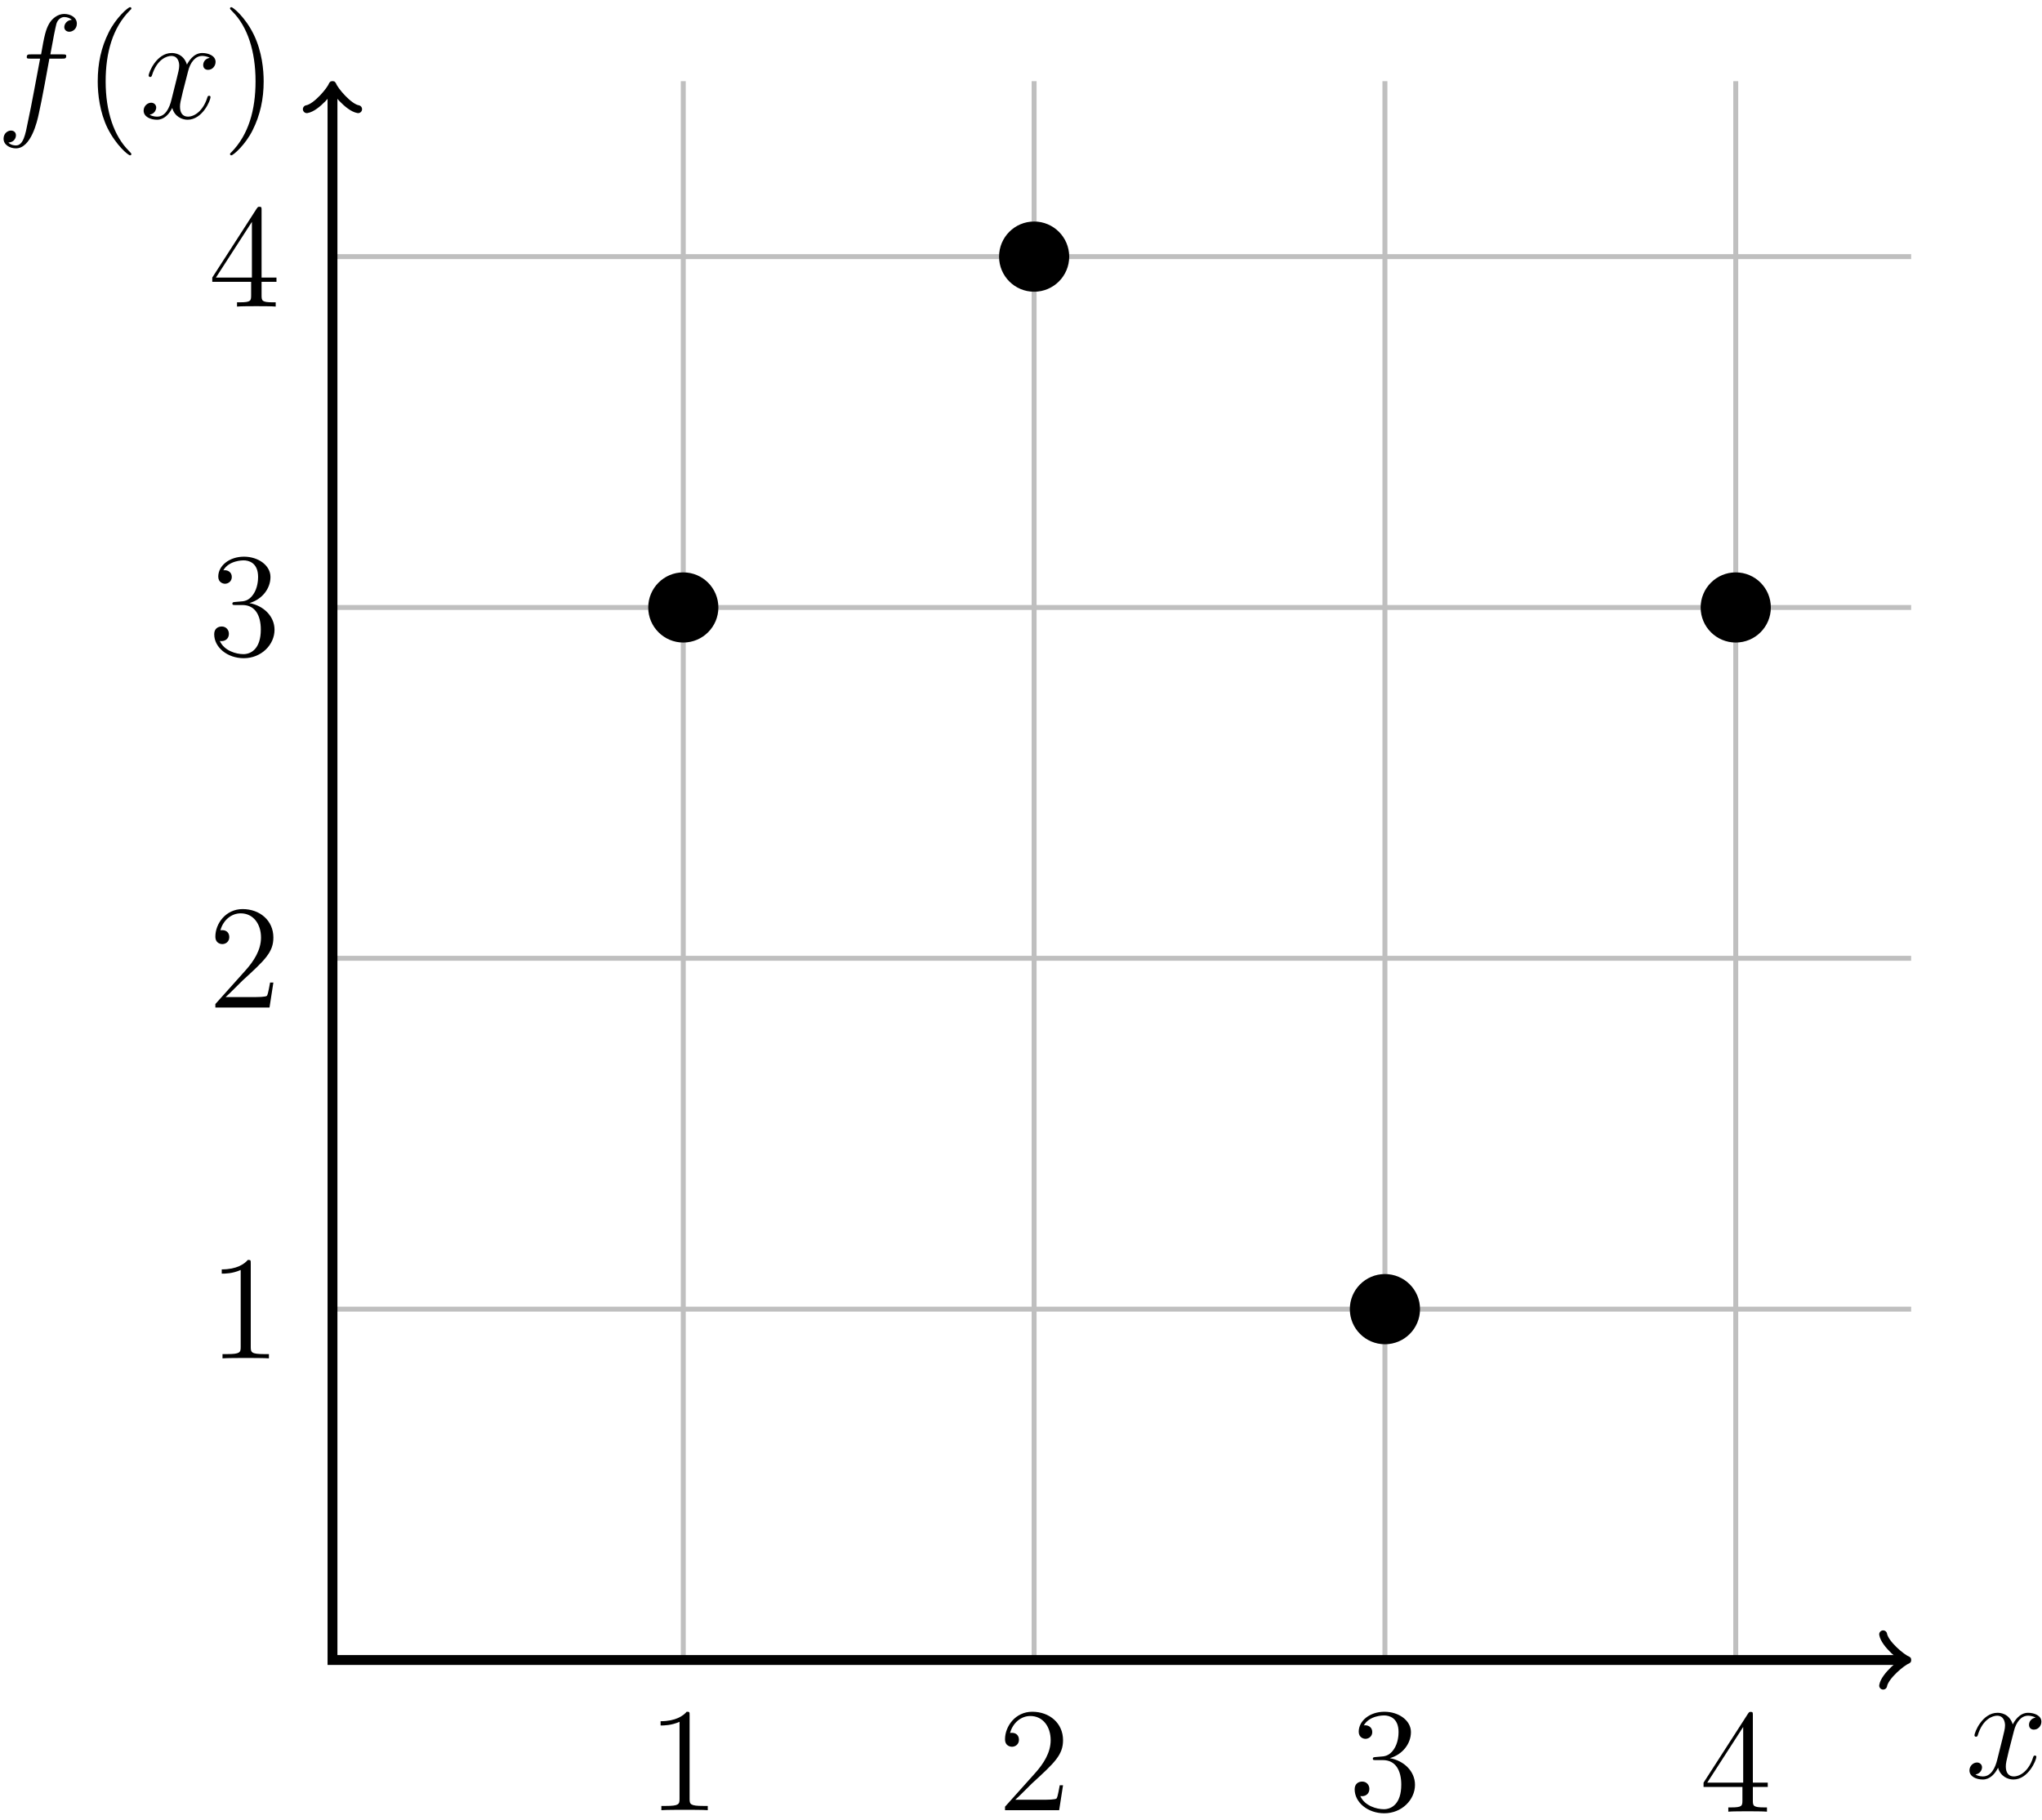
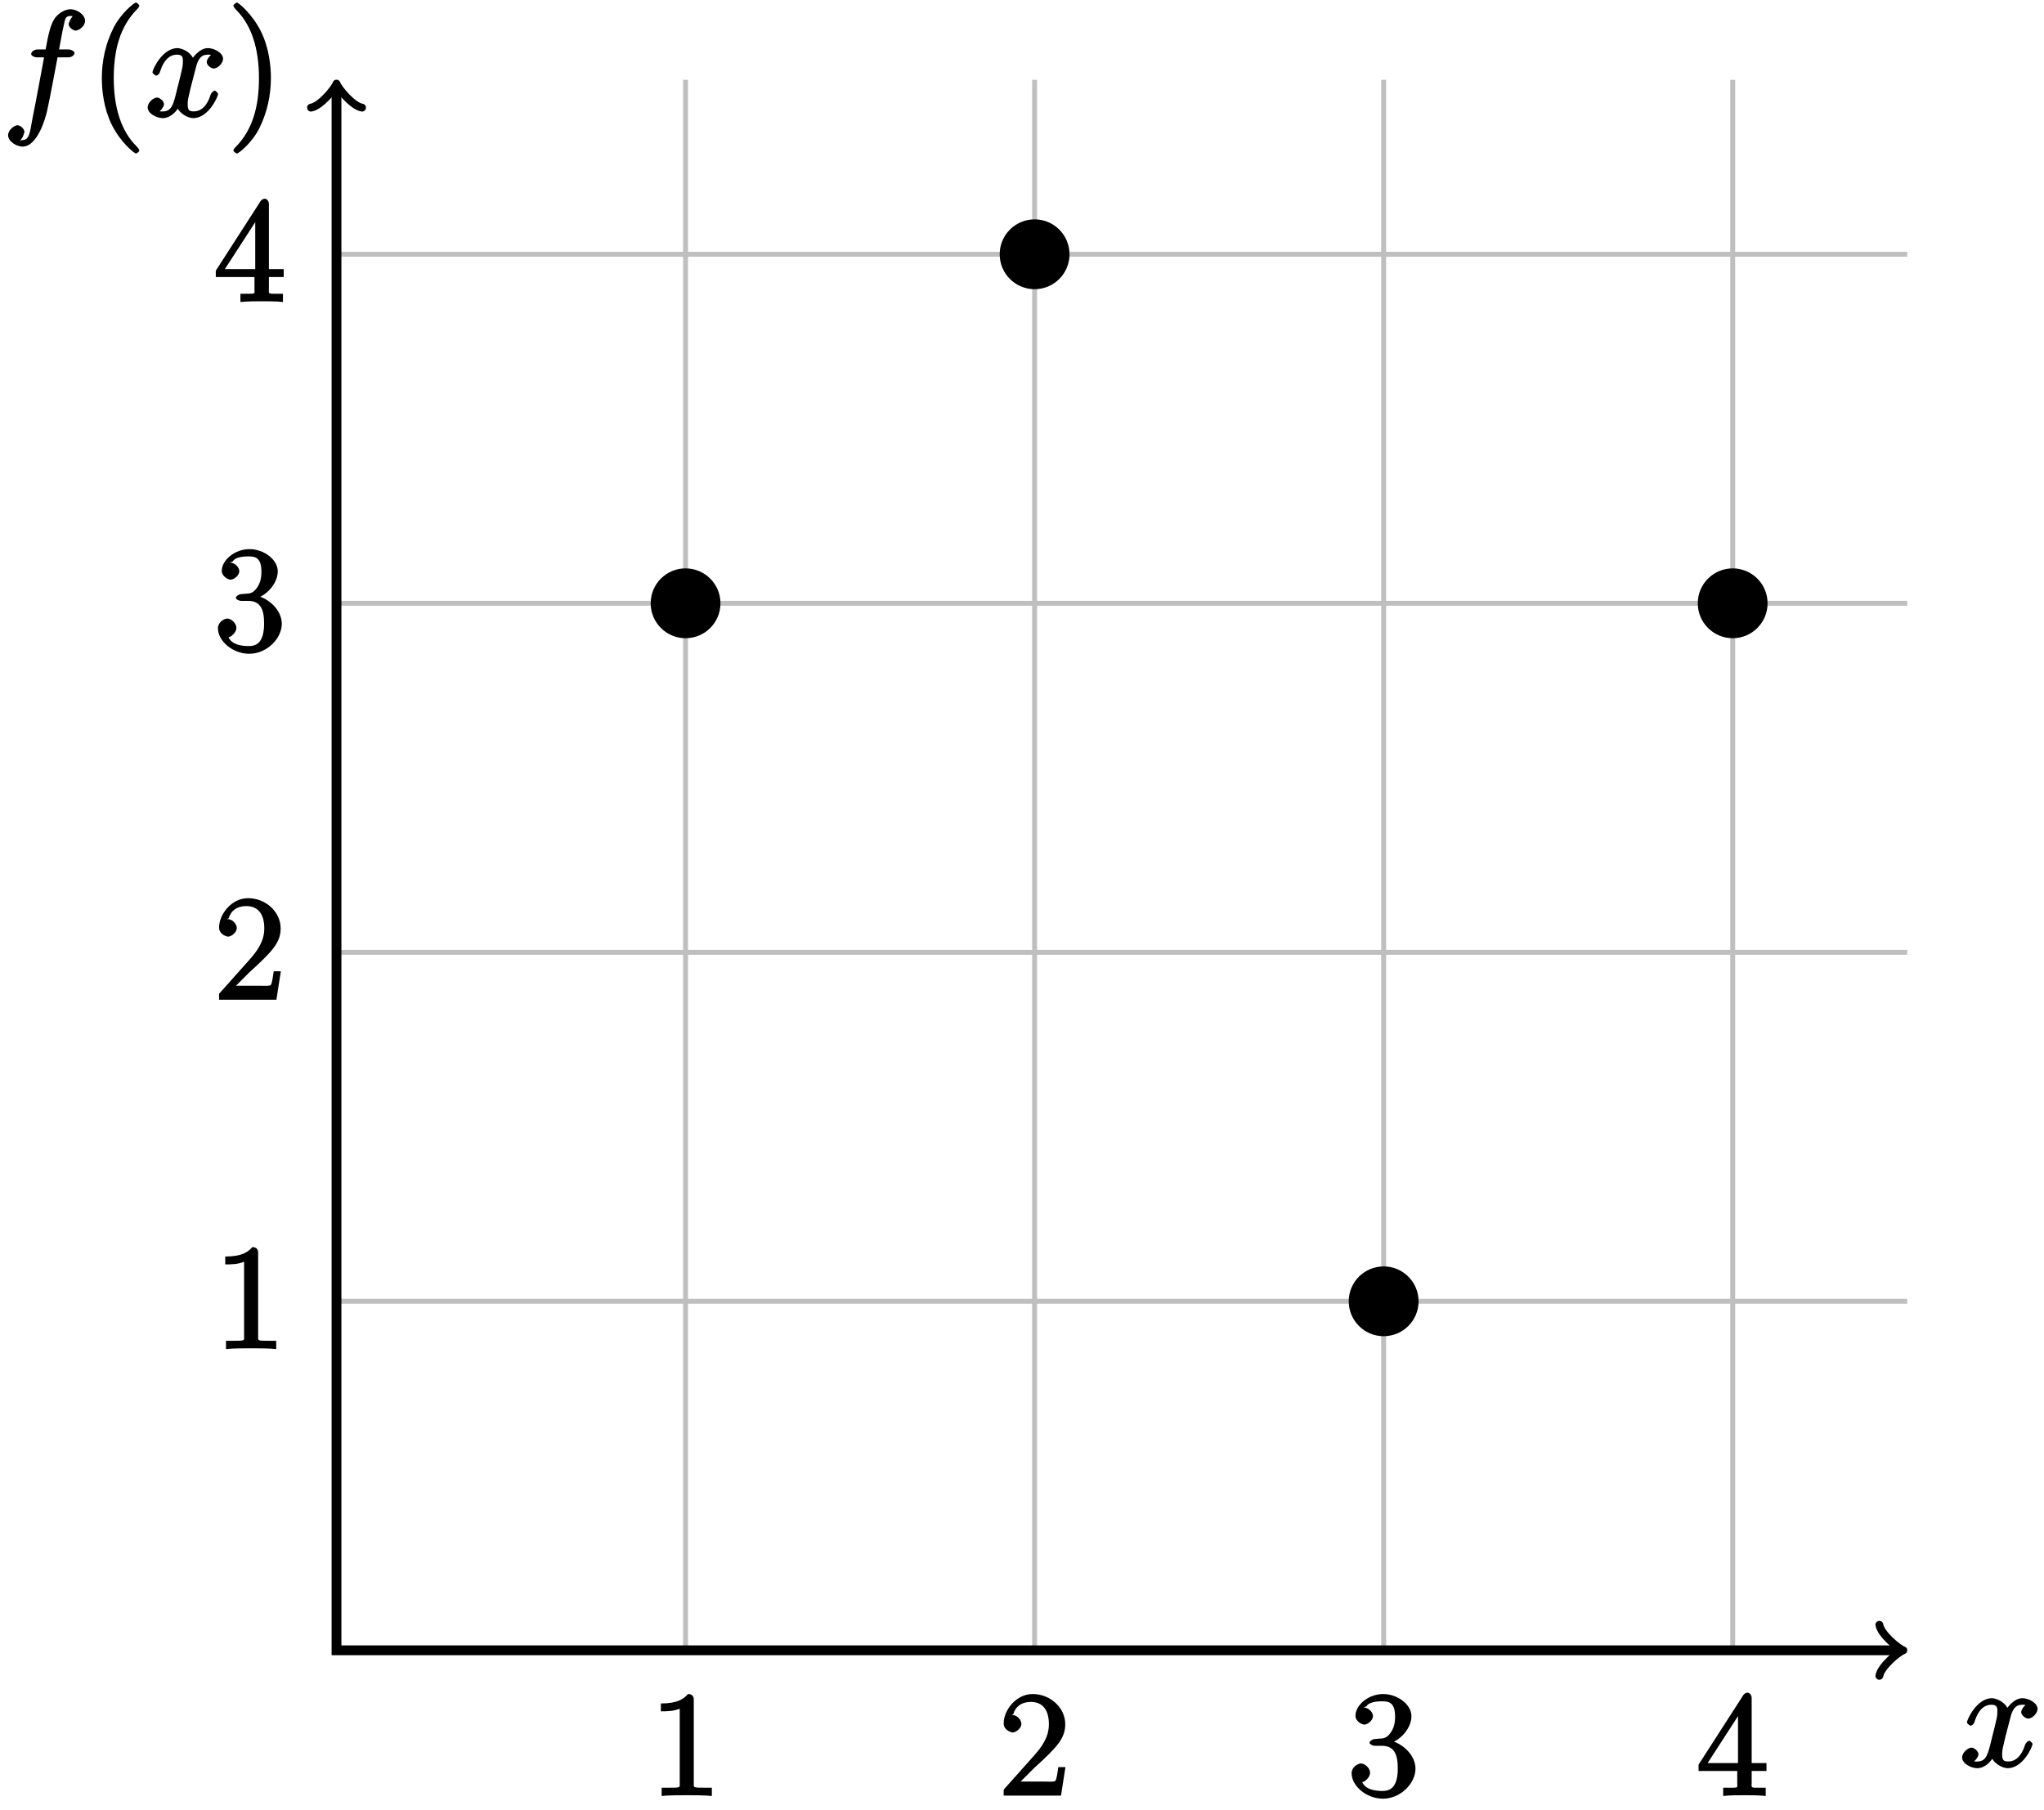
- <svg xmlns="http://www.w3.org/2000/svg" xmlns:xlink="http://www.w3.org/1999/xlink" width="165pt" height="147pt" viewBox="0 0 165 147" version="1.1">
+ <svg xmlns="http://www.w3.org/2000/svg" xmlns:xlink="http://www.w3.org/1999/xlink" width="166pt" height="147pt" viewBox="0 0 166 147" version="1.1">
  <defs>
    <g>
      <symbol overflow="visible" id="glyph0-0">
        <path style="stroke:none;" d="" />
      </symbol>
      <symbol overflow="visible" id="glyph0-1">
-         <path style="stroke:none;" d="M 5.328 -4.812 C 5.562 -4.812 5.672 -4.812 5.672 -5.031 C 5.672 -5.156 5.562 -5.156 5.359 -5.156 L 4.391 -5.156 C 4.609 -6.391 4.781 -7.234 4.875 -7.609 C 4.953 -7.906 5.203 -8.172 5.516 -8.172 C 5.766 -8.172 6.016 -8.062 6.125 -7.953 C 5.672 -7.906 5.516 -7.562 5.516 -7.359 C 5.516 -7.125 5.703 -6.984 5.922 -6.984 C 6.172 -6.984 6.531 -7.188 6.531 -7.641 C 6.531 -8.141 6.031 -8.422 5.5 -8.422 C 4.984 -8.422 4.484 -8.031 4.25 -7.562 C 4.031 -7.141 3.906 -6.719 3.641 -5.156 L 2.828 -5.156 C 2.609 -5.156 2.484 -5.156 2.484 -4.938 C 2.484 -4.812 2.562 -4.812 2.797 -4.812 L 3.562 -4.812 C 3.344 -3.688 2.859 -0.984 2.578 0.281 C 2.375 1.328 2.203 2.203 1.609 2.203 C 1.562 2.203 1.219 2.203 1 1.969 C 1.609 1.922 1.609 1.406 1.609 1.391 C 1.609 1.141 1.438 1 1.203 1 C 0.969 1 0.609 1.203 0.609 1.656 C 0.609 2.172 1.141 2.438 1.609 2.438 C 2.828 2.438 3.328 0.25 3.453 -0.344 C 3.672 -1.266 4.25 -4.453 4.312 -4.812 Z M 5.328 -4.812 " />
+         <path style="stroke:none;" d="M 5.328 -4.812 C 5.562 -4.812 5.828 -4.953 5.828 -5.172 C 5.828 -5.297 5.562 -5.453 5.359 -5.453 L 4.578 -5.453 C 4.766 -6.531 4.938 -7.375 5.031 -7.75 C 5.109 -8.047 5.203 -8.172 5.516 -8.172 C 5.766 -8.172 5.891 -8.109 5.766 -8.219 C 5.672 -8.219 5.359 -7.703 5.359 -7.5 C 5.359 -7.266 5.703 -6.984 5.922 -6.984 C 6.172 -6.984 6.688 -7.328 6.688 -7.781 C 6.688 -8.281 6.031 -8.719 5.5 -8.719 C 4.984 -8.719 4.359 -8.281 4.125 -7.812 C 3.906 -7.406 3.734 -6.875 3.484 -5.453 L 2.828 -5.453 C 2.609 -5.453 2.312 -5.297 2.312 -5.078 C 2.312 -4.953 2.562 -4.812 2.797 -4.812 L 3.359 -4.812 C 3.172 -3.844 2.688 -1.141 2.422 0.125 C 2.219 1.172 2.203 1.906 1.609 1.906 C 1.562 1.906 1.328 1.953 1.328 1.953 C 1.609 1.922 1.766 1.25 1.766 1.25 C 1.766 1 1.438 0.703 1.203 0.703 C 0.969 0.703 0.438 1.062 0.438 1.516 C 0.438 2.031 1.141 2.438 1.609 2.438 C 2.828 2.438 3.484 0.109 3.609 -0.484 C 3.828 -1.406 4.406 -4.594 4.453 -4.812 Z M 5.328 -4.812 " />
      </symbol>
      <symbol overflow="visible" id="glyph0-2">
-         <path style="stroke:none;" d="M 5.672 -4.875 C 5.281 -4.812 5.141 -4.516 5.141 -4.297 C 5.141 -4 5.359 -3.906 5.531 -3.906 C 5.891 -3.906 6.141 -4.219 6.141 -4.547 C 6.141 -5.047 5.562 -5.266 5.062 -5.266 C 4.344 -5.266 3.938 -4.547 3.828 -4.328 C 3.547 -5.219 2.812 -5.266 2.594 -5.266 C 1.375 -5.266 0.734 -3.703 0.734 -3.438 C 0.734 -3.391 0.781 -3.328 0.859 -3.328 C 0.953 -3.328 0.984 -3.406 1 -3.453 C 1.406 -4.781 2.219 -5.031 2.562 -5.031 C 3.094 -5.031 3.203 -4.531 3.203 -4.25 C 3.203 -3.984 3.125 -3.703 2.984 -3.125 L 2.578 -1.5 C 2.406 -0.781 2.062 -0.125 1.422 -0.125 C 1.359 -0.125 1.062 -0.125 0.812 -0.281 C 1.25 -0.359 1.344 -0.719 1.344 -0.859 C 1.344 -1.094 1.156 -1.25 0.938 -1.25 C 0.641 -1.25 0.328 -0.984 0.328 -0.609 C 0.328 -0.109 0.891 0.125 1.406 0.125 C 1.984 0.125 2.391 -0.328 2.641 -0.828 C 2.828 -0.125 3.438 0.125 3.875 0.125 C 5.094 0.125 5.734 -1.453 5.734 -1.703 C 5.734 -1.766 5.688 -1.812 5.625 -1.812 C 5.516 -1.812 5.5 -1.75 5.469 -1.656 C 5.141 -0.609 4.453 -0.125 3.906 -0.125 C 3.484 -0.125 3.266 -0.438 3.266 -0.922 C 3.266 -1.188 3.312 -1.375 3.5 -2.156 L 3.922 -3.797 C 4.094 -4.5 4.5 -5.031 5.062 -5.031 C 5.078 -5.031 5.422 -5.031 5.672 -4.875 Z M 5.672 -4.875 " />
+         <path style="stroke:none;" d="M 5.672 -5.172 C 5.281 -5.109 4.969 -4.656 4.969 -4.438 C 4.969 -4.141 5.359 -3.906 5.531 -3.906 C 5.891 -3.906 6.297 -4.359 6.297 -4.688 C 6.297 -5.188 5.562 -5.562 5.062 -5.562 C 4.344 -5.562 3.766 -4.703 3.656 -4.484 L 3.984 -4.469 C 3.703 -5.359 2.812 -5.562 2.594 -5.562 C 1.375 -5.562 0.562 -3.844 0.562 -3.578 C 0.562 -3.531 0.781 -3.328 0.859 -3.328 C 0.953 -3.328 1.094 -3.438 1.156 -3.578 C 1.562 -4.922 2.219 -5.031 2.562 -5.031 C 3.094 -5.031 3.031 -4.672 3.031 -4.391 C 3.031 -4.125 2.969 -3.859 2.828 -3.281 L 2.422 -1.656 C 2.234 -0.938 2.062 -0.422 1.422 -0.422 C 1.359 -0.422 1.172 -0.375 0.922 -0.531 L 0.812 -0.281 C 1.25 -0.359 1.5 -0.859 1.5 -1 C 1.5 -1.25 1.156 -1.547 0.938 -1.547 C 0.641 -1.547 0.172 -1.141 0.172 -0.75 C 0.172 -0.25 0.891 0.125 1.406 0.125 C 1.984 0.125 2.5 -0.375 2.75 -0.859 L 2.469 -0.969 C 2.672 -0.266 3.438 0.125 3.875 0.125 C 5.094 0.125 5.891 -1.594 5.891 -1.859 C 5.891 -1.906 5.688 -2.109 5.625 -2.109 C 5.516 -2.109 5.328 -1.906 5.297 -1.812 C 4.969 -0.766 4.453 -0.422 3.906 -0.422 C 3.484 -0.422 3.422 -0.578 3.422 -1.062 C 3.422 -1.328 3.469 -1.516 3.656 -2.312 L 4.078 -3.938 C 4.25 -4.656 4.5 -5.031 5.062 -5.031 C 5.078 -5.031 5.297 -5.062 5.547 -4.906 Z M 5.672 -5.172 " />
      </symbol>
      <symbol overflow="visible" id="glyph1-0">
        <path style="stroke:none;" d="" />
      </symbol>
      <symbol overflow="visible" id="glyph1-1">
-         <path style="stroke:none;" d="M 3.891 2.906 C 3.891 2.875 3.891 2.844 3.688 2.641 C 2.484 1.438 1.812 -0.531 1.812 -2.969 C 1.812 -5.297 2.375 -7.297 3.766 -8.703 C 3.891 -8.812 3.891 -8.828 3.891 -8.875 C 3.891 -8.938 3.828 -8.969 3.781 -8.969 C 3.625 -8.969 2.641 -8.109 2.062 -6.938 C 1.453 -5.719 1.172 -4.453 1.172 -2.969 C 1.172 -1.906 1.344 -0.484 1.953 0.781 C 2.672 2.219 3.641 3 3.781 3 C 3.828 3 3.891 2.969 3.891 2.906 Z M 3.891 2.906 " />
+         <path style="stroke:none;" d="M 4.047 2.766 C 4.047 2.719 4 2.594 3.797 2.391 C 2.594 1.188 1.969 -0.688 1.969 -3.125 C 1.969 -5.438 2.484 -7.328 3.875 -8.734 C 4 -8.844 4.047 -8.984 4.047 -9.016 C 4.047 -9.078 3.828 -9.266 3.781 -9.266 C 3.625 -9.266 2.516 -8.359 1.938 -7.188 C 1.328 -5.969 1 -4.594 1 -3.125 C 1 -2.062 1.172 -0.641 1.797 0.641 C 2.5 2.078 3.641 3 3.781 3 C 3.828 3 4.047 2.828 4.047 2.766 Z M 4.047 2.766 " />
      </symbol>
      <symbol overflow="visible" id="glyph1-2">
-         <path style="stroke:none;" d="M 3.375 -2.969 C 3.375 -3.891 3.25 -5.359 2.578 -6.75 C 1.875 -8.188 0.891 -8.969 0.766 -8.969 C 0.719 -8.969 0.656 -8.938 0.656 -8.875 C 0.656 -8.828 0.656 -8.812 0.859 -8.609 C 2.062 -7.406 2.719 -5.422 2.719 -2.984 C 2.719 -0.672 2.156 1.328 0.781 2.734 C 0.656 2.844 0.656 2.875 0.656 2.906 C 0.656 2.969 0.719 3 0.766 3 C 0.922 3 1.906 2.141 2.484 0.969 C 3.094 -0.25 3.375 -1.547 3.375 -2.969 Z M 3.375 -2.969 " />
+         <path style="stroke:none;" d="M 3.531 -3.125 C 3.531 -4.031 3.406 -5.516 2.734 -6.891 C 2.031 -8.328 0.891 -9.266 0.766 -9.266 C 0.719 -9.266 0.484 -9.078 0.484 -9.016 C 0.484 -8.984 0.531 -8.844 0.734 -8.641 C 1.938 -7.438 2.562 -5.562 2.562 -3.125 C 2.562 -0.812 2.047 1.078 0.656 2.484 C 0.531 2.594 0.484 2.719 0.484 2.766 C 0.484 2.828 0.719 3 0.766 3 C 0.922 3 2.016 2.109 2.594 0.938 C 3.203 -0.281 3.531 -1.688 3.531 -3.125 Z M 3.531 -3.125 " />
      </symbol>
-       <symbol overflow="visible" id="glyph2-0">
-         <path style="stroke:none;" d="" />
+       <symbol overflow="visible" id="glyph1-3">
+         <path style="stroke:none;" d="M 3.594 -7.812 C 3.594 -8.078 3.438 -8.25 3.125 -8.25 C 2.797 -7.875 2.312 -7.484 0.922 -7.484 L 0.922 -6.844 C 1.359 -6.844 1.953 -6.844 2.453 -7.062 L 2.453 -1.062 C 2.453 -0.641 2.578 -0.641 1.531 -0.641 L 0.984 -0.641 L 0.984 0.031 C 1.484 -0.031 2.641 -0.031 3.031 -0.031 C 3.438 -0.031 4.578 -0.031 5.062 0.031 L 5.062 -0.641 L 4.531 -0.641 C 3.484 -0.641 3.594 -0.641 3.594 -1.062 Z M 3.594 -7.812 " />
      </symbol>
-       <symbol overflow="visible" id="glyph2-1">
-         <path style="stroke:none;" d="M 4.906 0 L 4.906 -0.344 L 4.531 -0.344 C 3.484 -0.344 3.438 -0.484 3.438 -0.922 L 3.438 -7.656 C 3.438 -7.938 3.438 -7.953 3.203 -7.953 C 2.922 -7.625 2.312 -7.188 1.094 -7.188 L 1.094 -6.844 C 1.359 -6.844 1.953 -6.844 2.625 -7.141 L 2.625 -0.922 C 2.625 -0.484 2.578 -0.344 1.531 -0.344 L 1.156 -0.344 L 1.156 0 C 1.484 -0.031 2.641 -0.031 3.031 -0.031 C 3.438 -0.031 4.578 -0.031 4.906 0 Z M 4.906 0 " />
+       <symbol overflow="visible" id="glyph1-4">
+         <path style="stroke:none;" d="M 5.266 -2.312 L 4.859 -2.312 C 4.797 -1.953 4.75 -1.406 4.625 -1.203 C 4.547 -1.094 3.984 -1.141 3.625 -1.141 L 1.406 -1.141 L 1.516 -0.891 C 1.844 -1.156 2.562 -1.922 2.875 -2.219 C 4.703 -3.891 5.422 -4.609 5.422 -5.797 C 5.422 -7.172 4.172 -8.25 2.781 -8.25 C 1.406 -8.25 0.422 -6.906 0.422 -5.875 C 0.422 -5.266 1.109 -5.125 1.141 -5.125 C 1.406 -5.125 1.859 -5.453 1.859 -5.828 C 1.859 -6.172 1.484 -6.547 1.141 -6.547 C 1.047 -6.547 1.016 -6.547 1.203 -6.609 C 1.359 -7.203 1.859 -7.609 2.625 -7.609 C 3.641 -7.609 4.094 -6.891 4.094 -5.797 C 4.094 -4.781 3.562 -4 2.875 -3.234 L 0.422 -0.484 L 0.422 0 L 5.078 0 L 5.438 -2.312 Z M 5.266 -2.312 " />
      </symbol>
-       <symbol overflow="visible" id="glyph2-2">
-         <path style="stroke:none;" d="M 5.266 -2.016 L 5 -2.016 C 4.953 -1.812 4.859 -1.141 4.75 -0.953 C 4.656 -0.844 3.984 -0.844 3.625 -0.844 L 1.406 -0.844 C 1.734 -1.125 2.469 -1.891 2.766 -2.172 C 4.594 -3.844 5.266 -4.469 5.266 -5.656 C 5.266 -7.031 4.172 -7.953 2.781 -7.953 C 1.406 -7.953 0.578 -6.766 0.578 -5.734 C 0.578 -5.125 1.109 -5.125 1.141 -5.125 C 1.406 -5.125 1.703 -5.312 1.703 -5.688 C 1.703 -6.031 1.484 -6.25 1.141 -6.25 C 1.047 -6.25 1.016 -6.25 0.984 -6.234 C 1.203 -7.047 1.859 -7.609 2.625 -7.609 C 3.641 -7.609 4.266 -6.75 4.266 -5.656 C 4.266 -4.641 3.688 -3.75 3 -2.984 L 0.578 -0.281 L 0.578 0 L 4.953 0 Z M 5.266 -2.016 " />
+       <symbol overflow="visible" id="glyph1-5">
+         <path style="stroke:none;" d="M 2.203 -4.594 C 2 -4.578 1.781 -4.406 1.781 -4.297 C 1.781 -4.188 2.016 -4.047 2.219 -4.047 L 2.766 -4.047 C 3.797 -4.047 4.078 -3.344 4.078 -2.203 C 4.078 -0.641 3.438 -0.375 2.844 -0.375 C 2.266 -0.375 1.453 -0.484 1.188 -1.094 C 1.328 -1.078 1.828 -1.438 1.828 -1.859 C 1.828 -2.219 1.422 -2.609 1.094 -2.609 C 0.797 -2.609 0.328 -2.281 0.328 -1.828 C 0.328 -0.766 1.547 0.25 2.875 0.25 C 4.297 0.25 5.516 -0.984 5.516 -2.188 C 5.516 -3.281 4.469 -4.297 3.328 -4.5 L 3.328 -4.203 C 4.359 -4.5 5.188 -5.516 5.188 -6.453 C 5.188 -7.406 4.047 -8.25 2.891 -8.25 C 1.703 -8.25 0.641 -7.359 0.641 -6.484 C 0.641 -6.016 1.188 -5.766 1.359 -5.766 C 1.609 -5.766 2.062 -6.094 2.062 -6.453 C 2.062 -6.844 1.609 -7.156 1.344 -7.156 C 1.281 -7.156 1.25 -7.156 1.531 -7.25 C 1.781 -7.703 2.797 -7.656 2.859 -7.656 C 3.25 -7.656 3.859 -7.625 3.859 -6.453 C 3.859 -6.234 3.875 -5.672 3.531 -5.156 C 3.172 -4.625 2.875 -4.641 2.562 -4.625 Z M 2.203 -4.594 " />
      </symbol>
-       <symbol overflow="visible" id="glyph2-3">
-         <path style="stroke:none;" d="M 5.359 -2.047 C 5.359 -3.141 4.469 -4 3.328 -4.203 C 4.359 -4.5 5.031 -5.375 5.031 -6.312 C 5.031 -7.25 4.047 -7.953 2.891 -7.953 C 1.703 -7.953 0.812 -7.219 0.812 -6.344 C 0.812 -5.875 1.188 -5.766 1.359 -5.766 C 1.609 -5.766 1.906 -5.953 1.906 -6.312 C 1.906 -6.688 1.609 -6.859 1.344 -6.859 C 1.281 -6.859 1.25 -6.859 1.219 -6.844 C 1.672 -7.656 2.797 -7.656 2.859 -7.656 C 3.25 -7.656 4.031 -7.484 4.031 -6.312 C 4.031 -6.078 4 -5.422 3.641 -4.906 C 3.281 -4.375 2.875 -4.344 2.562 -4.328 L 2.203 -4.297 C 2 -4.281 1.953 -4.266 1.953 -4.156 C 1.953 -4.047 2.016 -4.047 2.219 -4.047 L 2.766 -4.047 C 3.797 -4.047 4.25 -3.203 4.25 -2.062 C 4.25 -0.484 3.438 -0.078 2.844 -0.078 C 2.266 -0.078 1.297 -0.344 0.938 -1.141 C 1.328 -1.078 1.672 -1.297 1.672 -1.719 C 1.672 -2.062 1.422 -2.312 1.094 -2.312 C 0.797 -2.312 0.484 -2.141 0.484 -1.688 C 0.484 -0.625 1.547 0.25 2.875 0.25 C 4.297 0.25 5.359 -0.844 5.359 -2.047 Z M 5.359 -2.047 " />
-       </symbol>
-       <symbol overflow="visible" id="glyph2-4">
-         <path style="stroke:none;" d="M 5.516 -2 L 5.516 -2.344 L 4.312 -2.344 L 4.312 -7.781 C 4.312 -8.016 4.312 -8.062 4.141 -8.062 C 4.047 -8.062 4.016 -8.062 3.922 -7.922 L 0.328 -2.344 L 0.328 -2 L 3.469 -2 L 3.469 -0.906 C 3.469 -0.469 3.438 -0.344 2.562 -0.344 L 2.328 -0.344 L 2.328 0 C 2.609 -0.031 3.547 -0.031 3.891 -0.031 C 4.219 -0.031 5.172 -0.031 5.453 0 L 5.453 -0.344 L 5.219 -0.344 C 4.344 -0.344 4.312 -0.469 4.312 -0.906 L 4.312 -2 Z M 3.531 -2.344 L 0.625 -2.344 L 3.531 -6.844 Z M 3.531 -2.344 " />
+       <symbol overflow="visible" id="glyph1-6">
+         <path style="stroke:none;" d="M 4.469 -7.922 C 4.469 -8.156 4.312 -8.359 4.141 -8.359 C 4.047 -8.359 3.891 -8.312 3.797 -8.172 L 0.156 -2.516 L 0.156 -2 L 3.297 -2 L 3.297 -1.047 C 3.297 -0.609 3.438 -0.641 2.562 -0.641 L 2.156 -0.641 L 2.156 0.031 C 2.609 -0.031 3.547 -0.031 3.891 -0.031 C 4.219 -0.031 5.172 -0.031 5.609 0.031 L 5.609 -0.641 L 5.219 -0.641 C 4.344 -0.641 4.469 -0.609 4.469 -1.047 L 4.469 -2 L 5.672 -2 L 5.672 -2.641 L 4.469 -2.641 Z M 3.359 -7 L 3.359 -2.641 L 0.891 -2.641 L 3.641 -6.891 Z M 3.359 -7 " />
      </symbol>
    </g>
  </defs>
  <g id="surface1">
-     <path style="fill:none;stroke-width:0.399;stroke-linecap:butt;stroke-linejoin:miter;stroke:rgb(75%,75%,75%);stroke-opacity:1;stroke-miterlimit:10;" d="M 0.001 -0 L 127.56 -0 M 0.001 28.348 L 127.56 28.348 M 0.001 56.695 L 127.56 56.695 M 0.001 85.039 L 127.56 85.039 M 0.001 113.387 L 127.56 113.387 M 0.001 -0 L 0.001 127.562 M 28.345 -0 L 28.345 127.562 M 56.693 -0 L 56.693 127.562 M 85.04 -0 L 85.04 127.562 M 113.388 -0 L 113.388 127.562 " transform="matrix(1,0,0,-1,26.866,134.121)" />
-     <path style="fill:none;stroke-width:0.797;stroke-linecap:butt;stroke-linejoin:miter;stroke:rgb(0%,0%,0%);stroke-opacity:1;stroke-miterlimit:10;" d="M 0.001 126.851 L 0.001 -0 L 126.853 -0 " transform="matrix(1,0,0,-1,26.866,134.121)" />
-     <path style="fill:none;stroke-width:0.638;stroke-linecap:round;stroke-linejoin:round;stroke:rgb(0%,0%,0%);stroke-opacity:1;stroke-miterlimit:10;" d="M -1.553 2.073 C -1.424 1.296 -0.002 0.128 0.389 -0.001 C -0.002 -0.13 -1.424 -1.294 -1.553 -2.071 " transform="matrix(0,-1,-1,0,26.866,7.26773)" />
-     <path style="fill:none;stroke-width:0.638;stroke-linecap:round;stroke-linejoin:round;stroke:rgb(0%,0%,0%);stroke-opacity:1;stroke-miterlimit:10;" d="M -1.555 2.074 C -1.426 1.297 -0.001 0.129 0.39 -0 C -0.001 -0.129 -1.426 -1.297 -1.555 -2.07 " transform="matrix(1,0,0,-1,153.7193,134.121)" />
+     <path style="fill:none;stroke-width:0.399;stroke-linecap:butt;stroke-linejoin:miter;stroke:rgb(75%,75%,75%);stroke-opacity:1;stroke-miterlimit:10;" d="M -0.002 0.001 L 127.561 0.001 M -0.002 28.349 L 127.561 28.349 M -0.002 56.692 L 127.561 56.692 M -0.002 85.04 L 127.561 85.04 M -0.002 113.388 L 127.561 113.388 M -0.002 0.001 L -0.002 127.56 M 28.346 0.001 L 28.346 127.56 M 56.693 0.001 L 56.693 127.56 M 85.041 0.001 L 85.041 127.56 M 113.389 0.001 L 113.389 127.56 " transform="matrix(1,0,0,-1,27.33,134.04)" />
+     <path style="fill:none;stroke-width:0.797;stroke-linecap:butt;stroke-linejoin:miter;stroke:rgb(0%,0%,0%);stroke-opacity:1;stroke-miterlimit:10;" d="M -0.002 126.853 L -0.002 0.001 L 126.854 0.001 " transform="matrix(1,0,0,-1,27.33,134.04)" />
+     <path style="fill:none;stroke-width:0.638;stroke-linecap:round;stroke-linejoin:round;stroke:rgb(0%,0%,0%);stroke-opacity:1;stroke-miterlimit:10;" d="M -1.555 2.072 C -1.427 1.295 -0.001 0.131 0.39 0.002 C -0.001 -0.131 -1.427 -1.295 -1.555 -2.072 " transform="matrix(0,-1,-1,0,27.33,7.18673)" />
+     <path style="fill:none;stroke-width:0.638;stroke-linecap:round;stroke-linejoin:round;stroke:rgb(0%,0%,0%);stroke-opacity:1;stroke-miterlimit:10;" d="M -1.554 2.071 C -1.425 1.294 0 0.13 0.387 0.001 C 0 -0.128 -1.425 -1.296 -1.554 -2.073 " transform="matrix(1,0,0,-1,154.1833,134.04)" />
    <g style="fill:rgb(0%,0%,0%);fill-opacity:1;">
-       <use xlink:href="#glyph0-1" x="-0.321" y="9.549" />
+       <use xlink:href="#glyph0-1" x="0.22" y="9.47" />
    </g>
    <g style="fill:rgb(0%,0%,0%);fill-opacity:1;">
-       <use xlink:href="#glyph1-1" x="6.725" y="9.549" />
+       <use xlink:href="#glyph1-1" x="7.27" y="9.47" />
    </g>
    <g style="fill:rgb(0%,0%,0%);fill-opacity:1;">
-       <use xlink:href="#glyph0-2" x="11.278" y="9.549" />
+       <use xlink:href="#glyph0-2" x="11.82" y="9.47" />
    </g>
    <g style="fill:rgb(0%,0%,0%);fill-opacity:1;">
-       <use xlink:href="#glyph1-2" x="17.93" y="9.549" />
+       <use xlink:href="#glyph1-2" x="18.47" y="9.47" />
    </g>
    <g style="fill:rgb(0%,0%,0%);fill-opacity:1;">
-       <use xlink:href="#glyph0-2" x="158.81" y="143.652" />
+       <use xlink:href="#glyph0-2" x="159.18" y="143.49" />
    </g>
    <g style="fill:rgb(0%,0%,0%);fill-opacity:1;">
-       <use xlink:href="#glyph2-1" x="52.284" y="146.255" />
+       <use xlink:href="#glyph1-3" x="52.75" y="145.84" />
    </g>
    <g style="fill:rgb(0%,0%,0%);fill-opacity:1;">
-       <use xlink:href="#glyph2-1" x="16.824" y="109.749" />
+       <use xlink:href="#glyph1-3" x="17.37" y="109.54" />
    </g>
    <g style="fill:rgb(0%,0%,0%);fill-opacity:1;">
-       <use xlink:href="#glyph2-2" x="80.631" y="146.255" />
+       <use xlink:href="#glyph1-4" x="81.09" y="145.84" />
    </g>
    <g style="fill:rgb(0%,0%,0%);fill-opacity:1;">
-       <use xlink:href="#glyph2-2" x="16.824" y="81.403" />
+       <use xlink:href="#glyph1-4" x="17.37" y="81.2" />
    </g>
    <g style="fill:rgb(0%,0%,0%);fill-opacity:1;">
-       <use xlink:href="#glyph2-3" x="108.977" y="146.255" />
+       <use xlink:href="#glyph1-5" x="109.44" y="145.84" />
    </g>
    <g style="fill:rgb(0%,0%,0%);fill-opacity:1;">
-       <use xlink:href="#glyph2-3" x="16.824" y="52.93" />
+       <use xlink:href="#glyph1-5" x="17.37" y="52.85" />
    </g>
    <g style="fill:rgb(0%,0%,0%);fill-opacity:1;">
-       <use xlink:href="#glyph2-4" x="137.324" y="146.375" />
+       <use xlink:href="#glyph1-6" x="137.79" y="145.84" />
    </g>
    <g style="fill:rgb(0%,0%,0%);fill-opacity:1;">
-       <use xlink:href="#glyph2-4" x="16.824" y="24.769" />
+       <use xlink:href="#glyph1-6" x="17.37" y="24.5" />
    </g>
-     <path style=" stroke:none;fill-rule:nonzero;fill:rgb(0%,0%,0%);fill-opacity:1;" d="M 58.047 49.082 C 58.047 47.516 56.777 46.246 55.211 46.246 C 53.648 46.246 52.379 47.516 52.379 49.082 C 52.379 50.645 53.648 51.914 55.211 51.914 C 56.777 51.914 58.047 50.645 58.047 49.082 Z M 86.395 20.734 C 86.395 19.168 85.125 17.898 83.559 17.898 C 81.992 17.898 80.727 19.168 80.727 20.734 C 80.727 22.301 81.992 23.57 83.559 23.57 C 85.125 23.57 86.395 22.301 86.395 20.734 Z M 114.742 105.773 C 114.742 104.207 113.473 102.938 111.906 102.938 C 110.34 102.938 109.07 104.207 109.07 105.773 C 109.07 107.34 110.34 108.609 111.906 108.609 C 113.473 108.609 114.742 107.34 114.742 105.773 Z M 143.09 49.082 C 143.09 47.516 141.82 46.246 140.254 46.246 C 138.688 46.246 137.418 47.516 137.418 49.082 C 137.418 50.645 138.688 51.914 140.254 51.914 C 141.82 51.914 143.09 50.645 143.09 49.082 Z M 143.09 49.082 " />
+     <path style=" stroke:none;fill-rule:nonzero;fill:rgb(0%,0%,0%);fill-opacity:1;" d="M 58.512 49 C 58.512 47.434 57.242 46.164 55.676 46.164 C 54.109 46.164 52.844 47.434 52.844 49 C 52.844 50.566 54.109 51.836 55.676 51.836 C 57.242 51.836 58.512 50.566 58.512 49 Z M 86.859 20.652 C 86.859 19.086 85.59 17.816 84.023 17.816 C 82.457 17.816 81.188 19.086 81.188 20.652 C 81.188 22.219 82.457 23.488 84.023 23.488 C 85.59 23.488 86.859 22.219 86.859 20.652 Z M 115.207 105.691 C 115.207 104.129 113.938 102.859 112.371 102.859 C 110.805 102.859 109.535 104.129 109.535 105.691 C 109.535 107.258 110.805 108.527 112.371 108.527 C 113.938 108.527 115.207 107.258 115.207 105.691 Z M 143.551 49 C 143.551 47.434 142.281 46.164 140.719 46.164 C 139.152 46.164 137.883 47.434 137.883 49 C 137.883 50.566 139.152 51.836 140.719 51.836 C 142.281 51.836 143.551 50.566 143.551 49 Z M 143.551 49 " />
  </g>
</svg>
